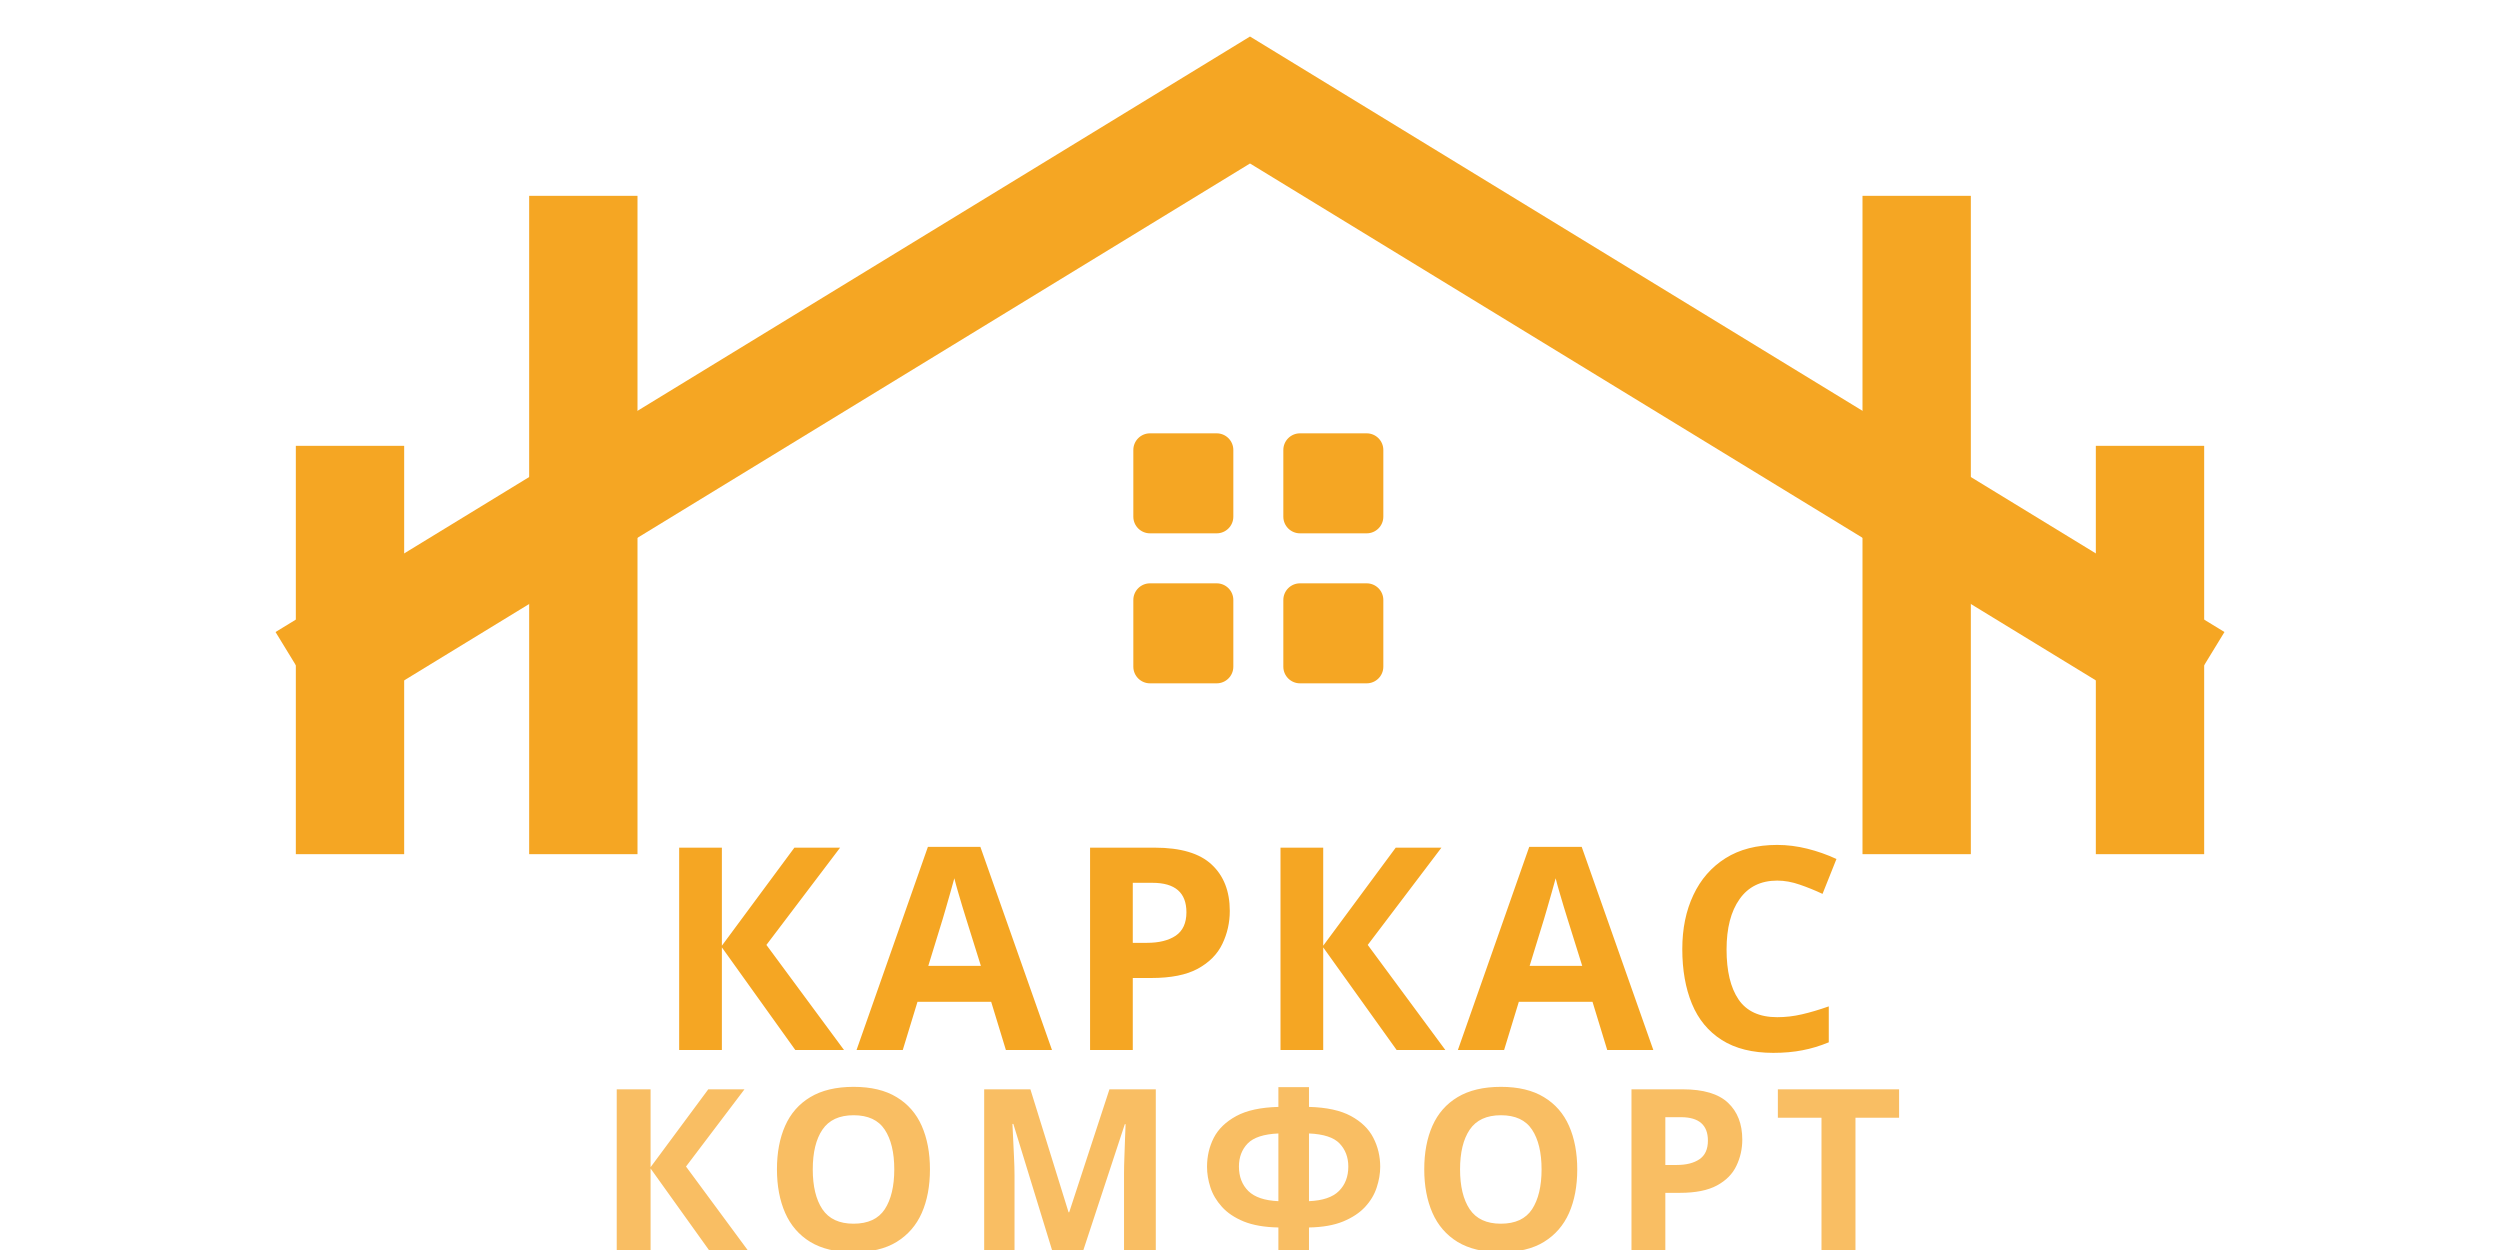
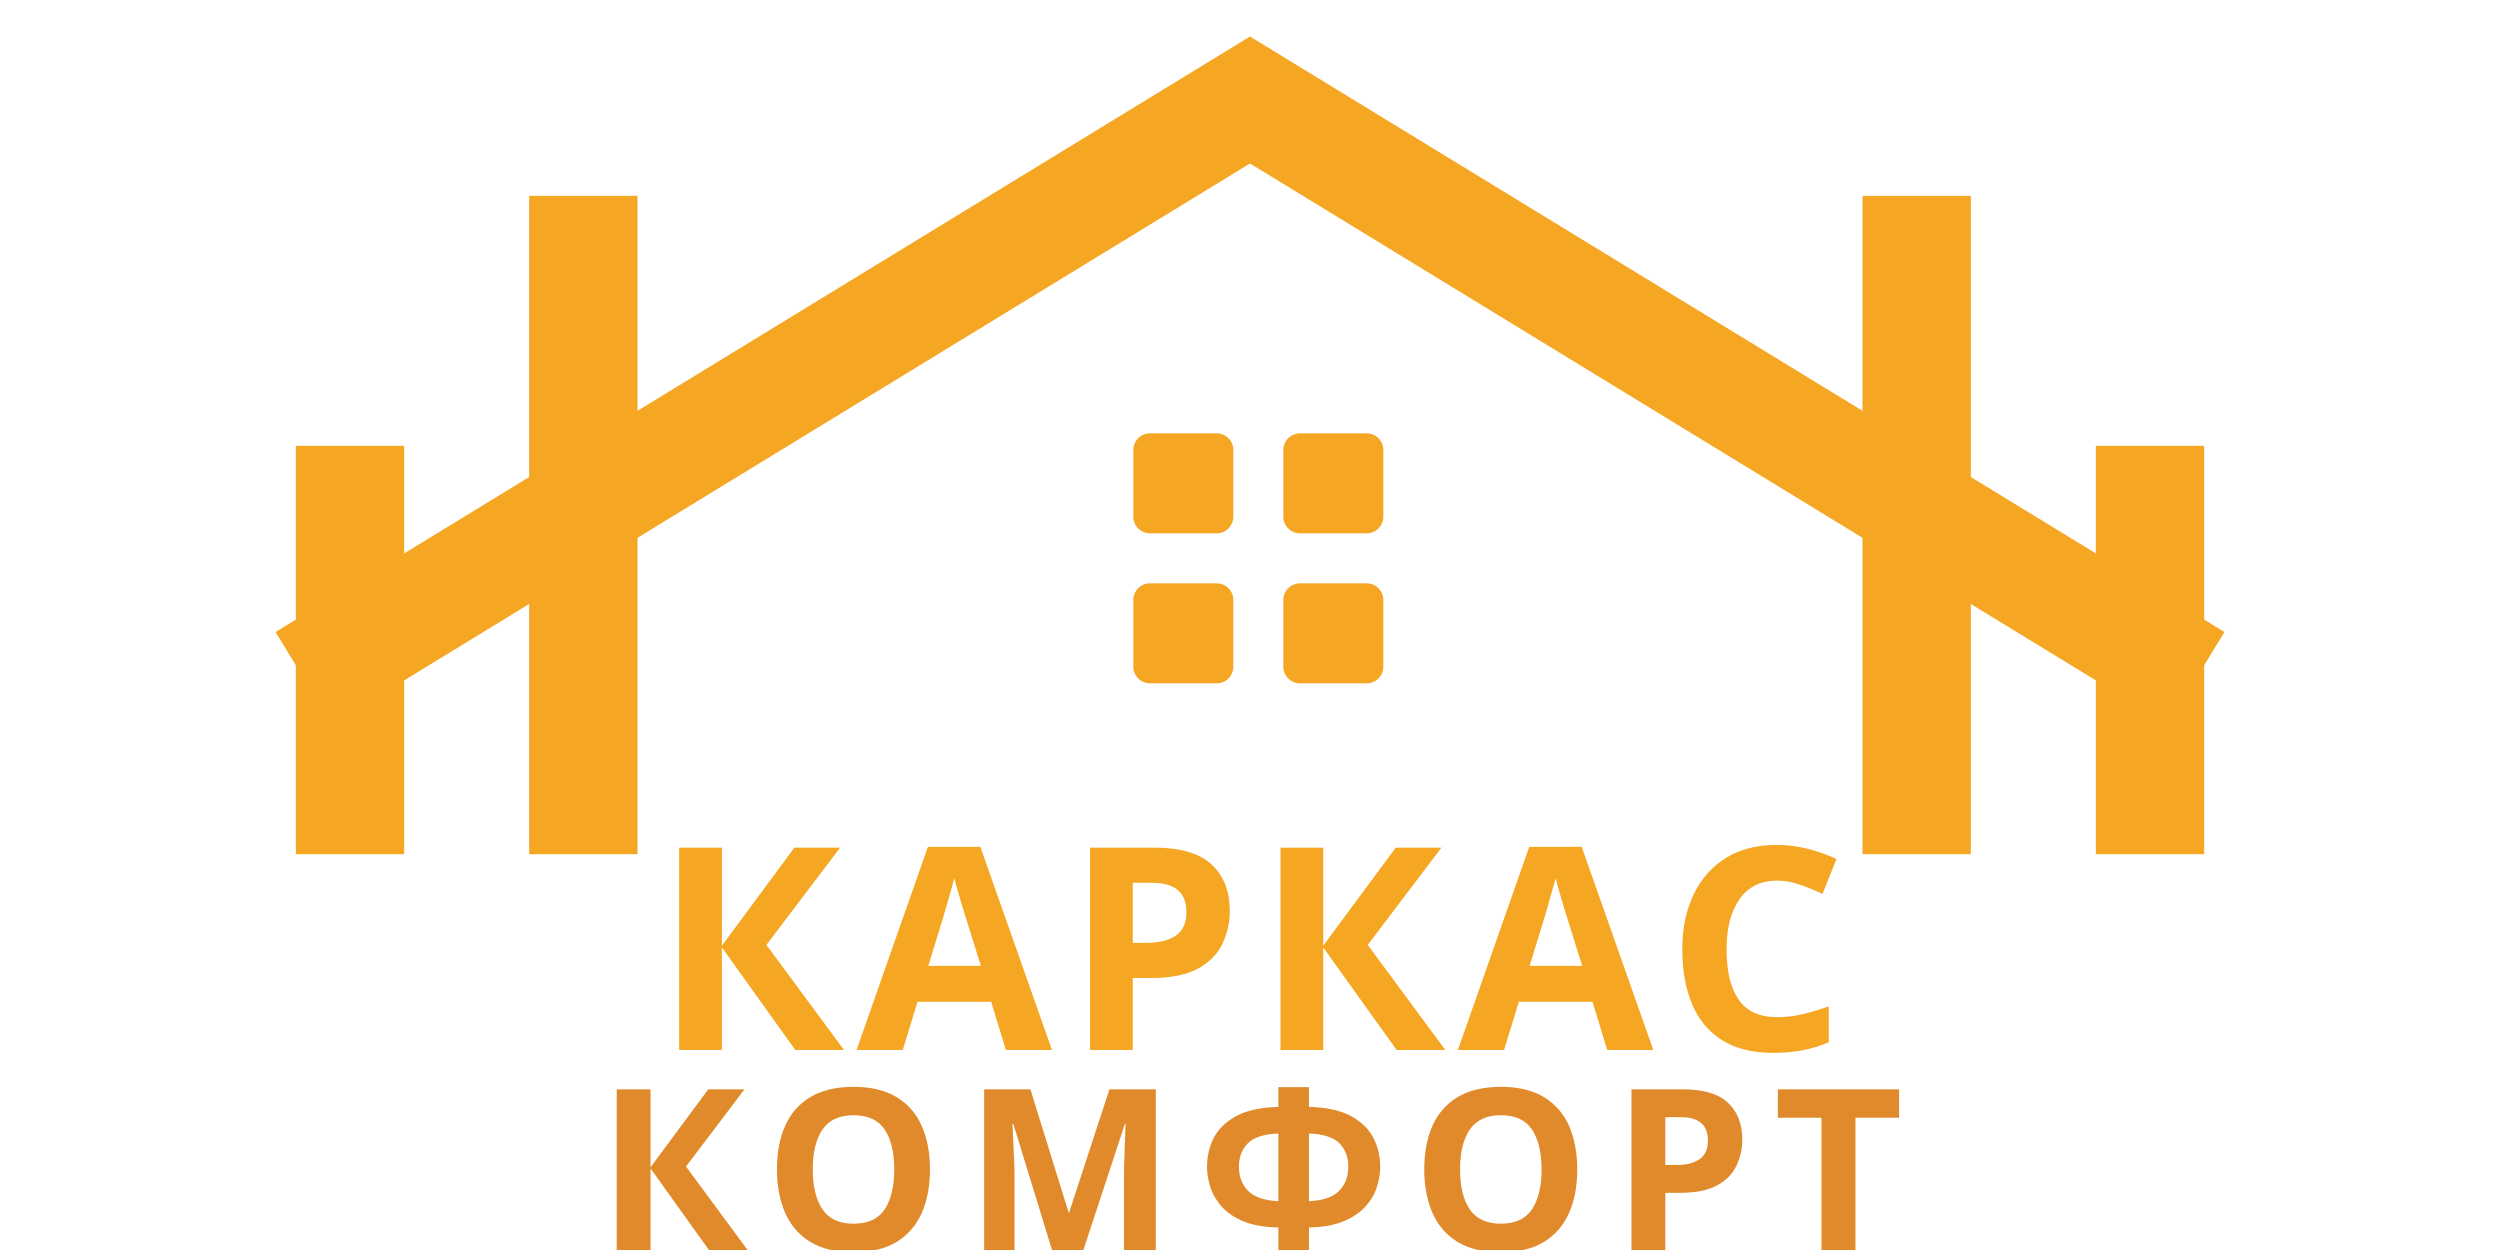
<svg xmlns="http://www.w3.org/2000/svg" viewBox="0 0 300 150" width="300" height="150" role="img" aria-label="Каркас Комфорт">
  <g fill="none" stroke="#F5A623" stroke-width="13" stroke-linecap="square">
    <path d="M42 78 L150 12 L258 78" />
    <path d="M70 96 L70 30" />
    <path d="M230 96 L230 30" />
    <path d="M42 96 L42 60" />
    <path d="M258 96 L258 60" />
  </g>
  <g fill="#F5A623">
    <rect x="136" y="52" width="12" height="12" rx="2" />
    <rect x="154" y="52" width="12" height="12" rx="2" />
    <rect x="136" y="70" width="12" height="12" rx="2" />
    <rect x="154" y="70" width="12" height="12" rx="2" />
  </g>
  <g font-family="Nunito, 'Trebuchet MS', sans-serif" text-anchor="middle">
    <text x="150" y="126" font-size="34" font-weight="800" letter-spacing="1.5" fill="#F5A623">КАРКАС</text>
-     <text x="150" y="150" font-size="27" font-weight="600" letter-spacing="2.5" fill="#F9BE63">КОМФОРТ</text>
+     <text x="150" y="150" font-size="27" font-weight="600" letter-spacing="2.5" fill="#E08A2B">КОМФОРТ</text>
  </g>
</svg>
